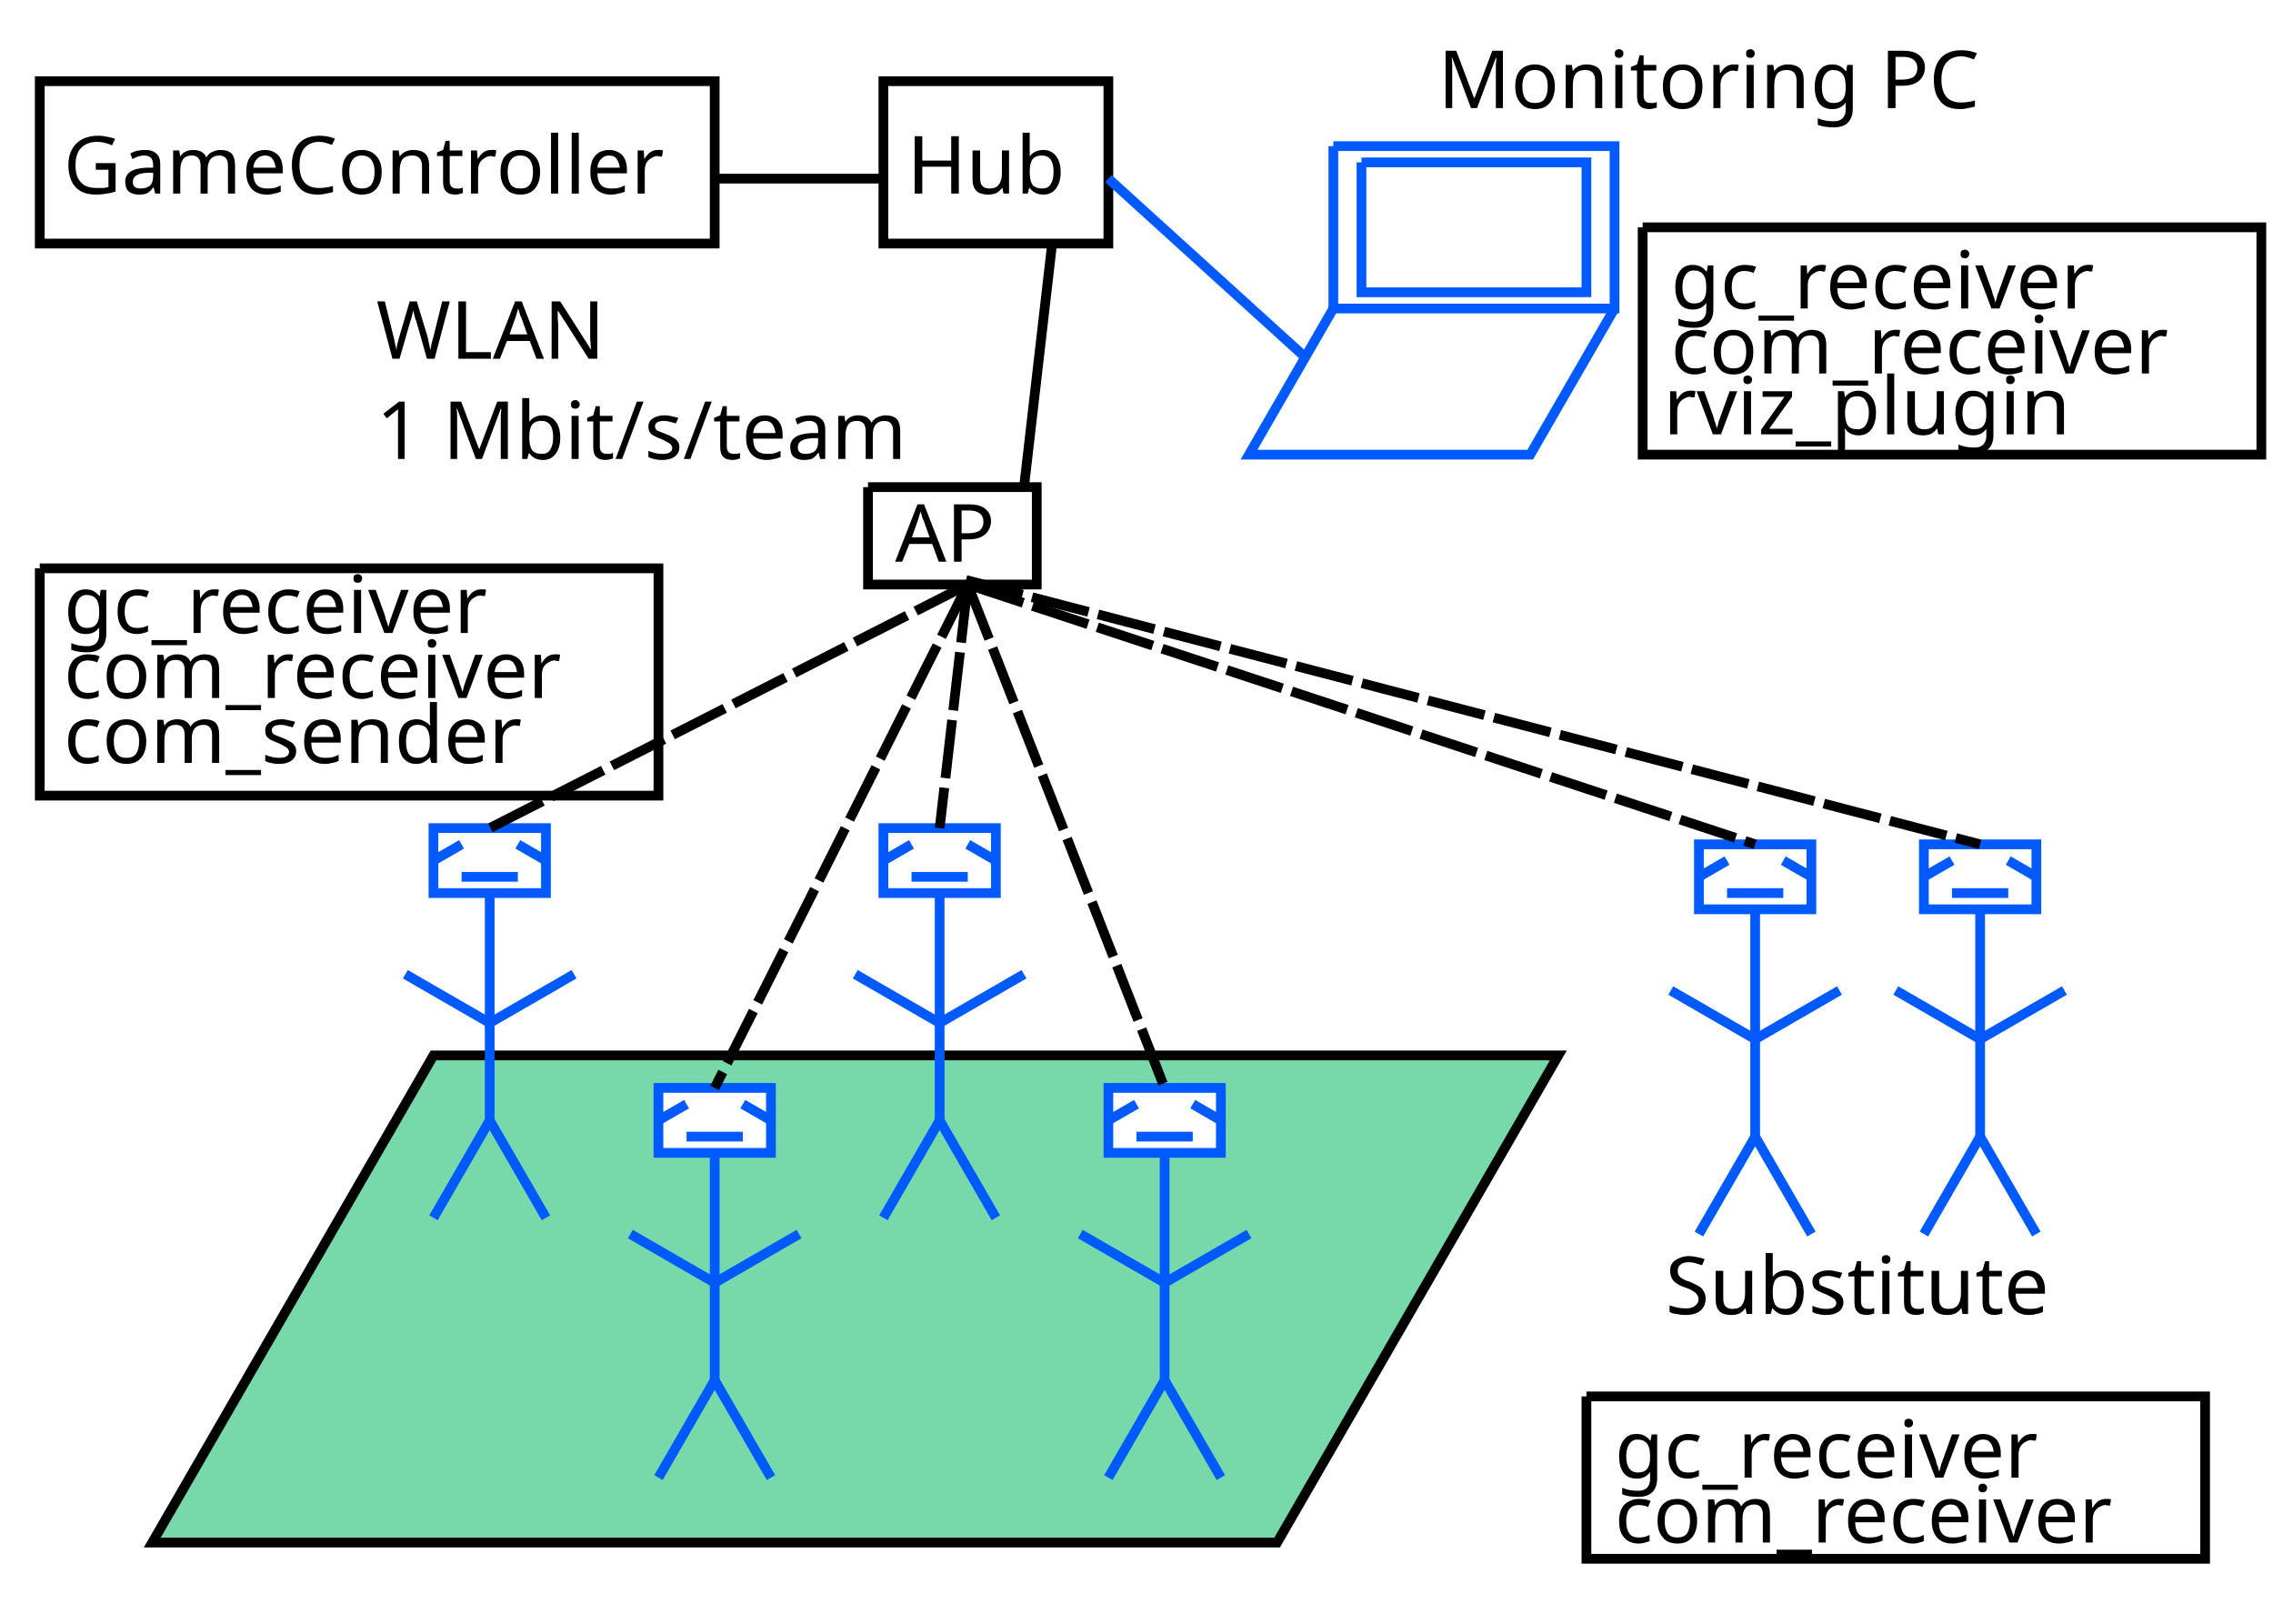
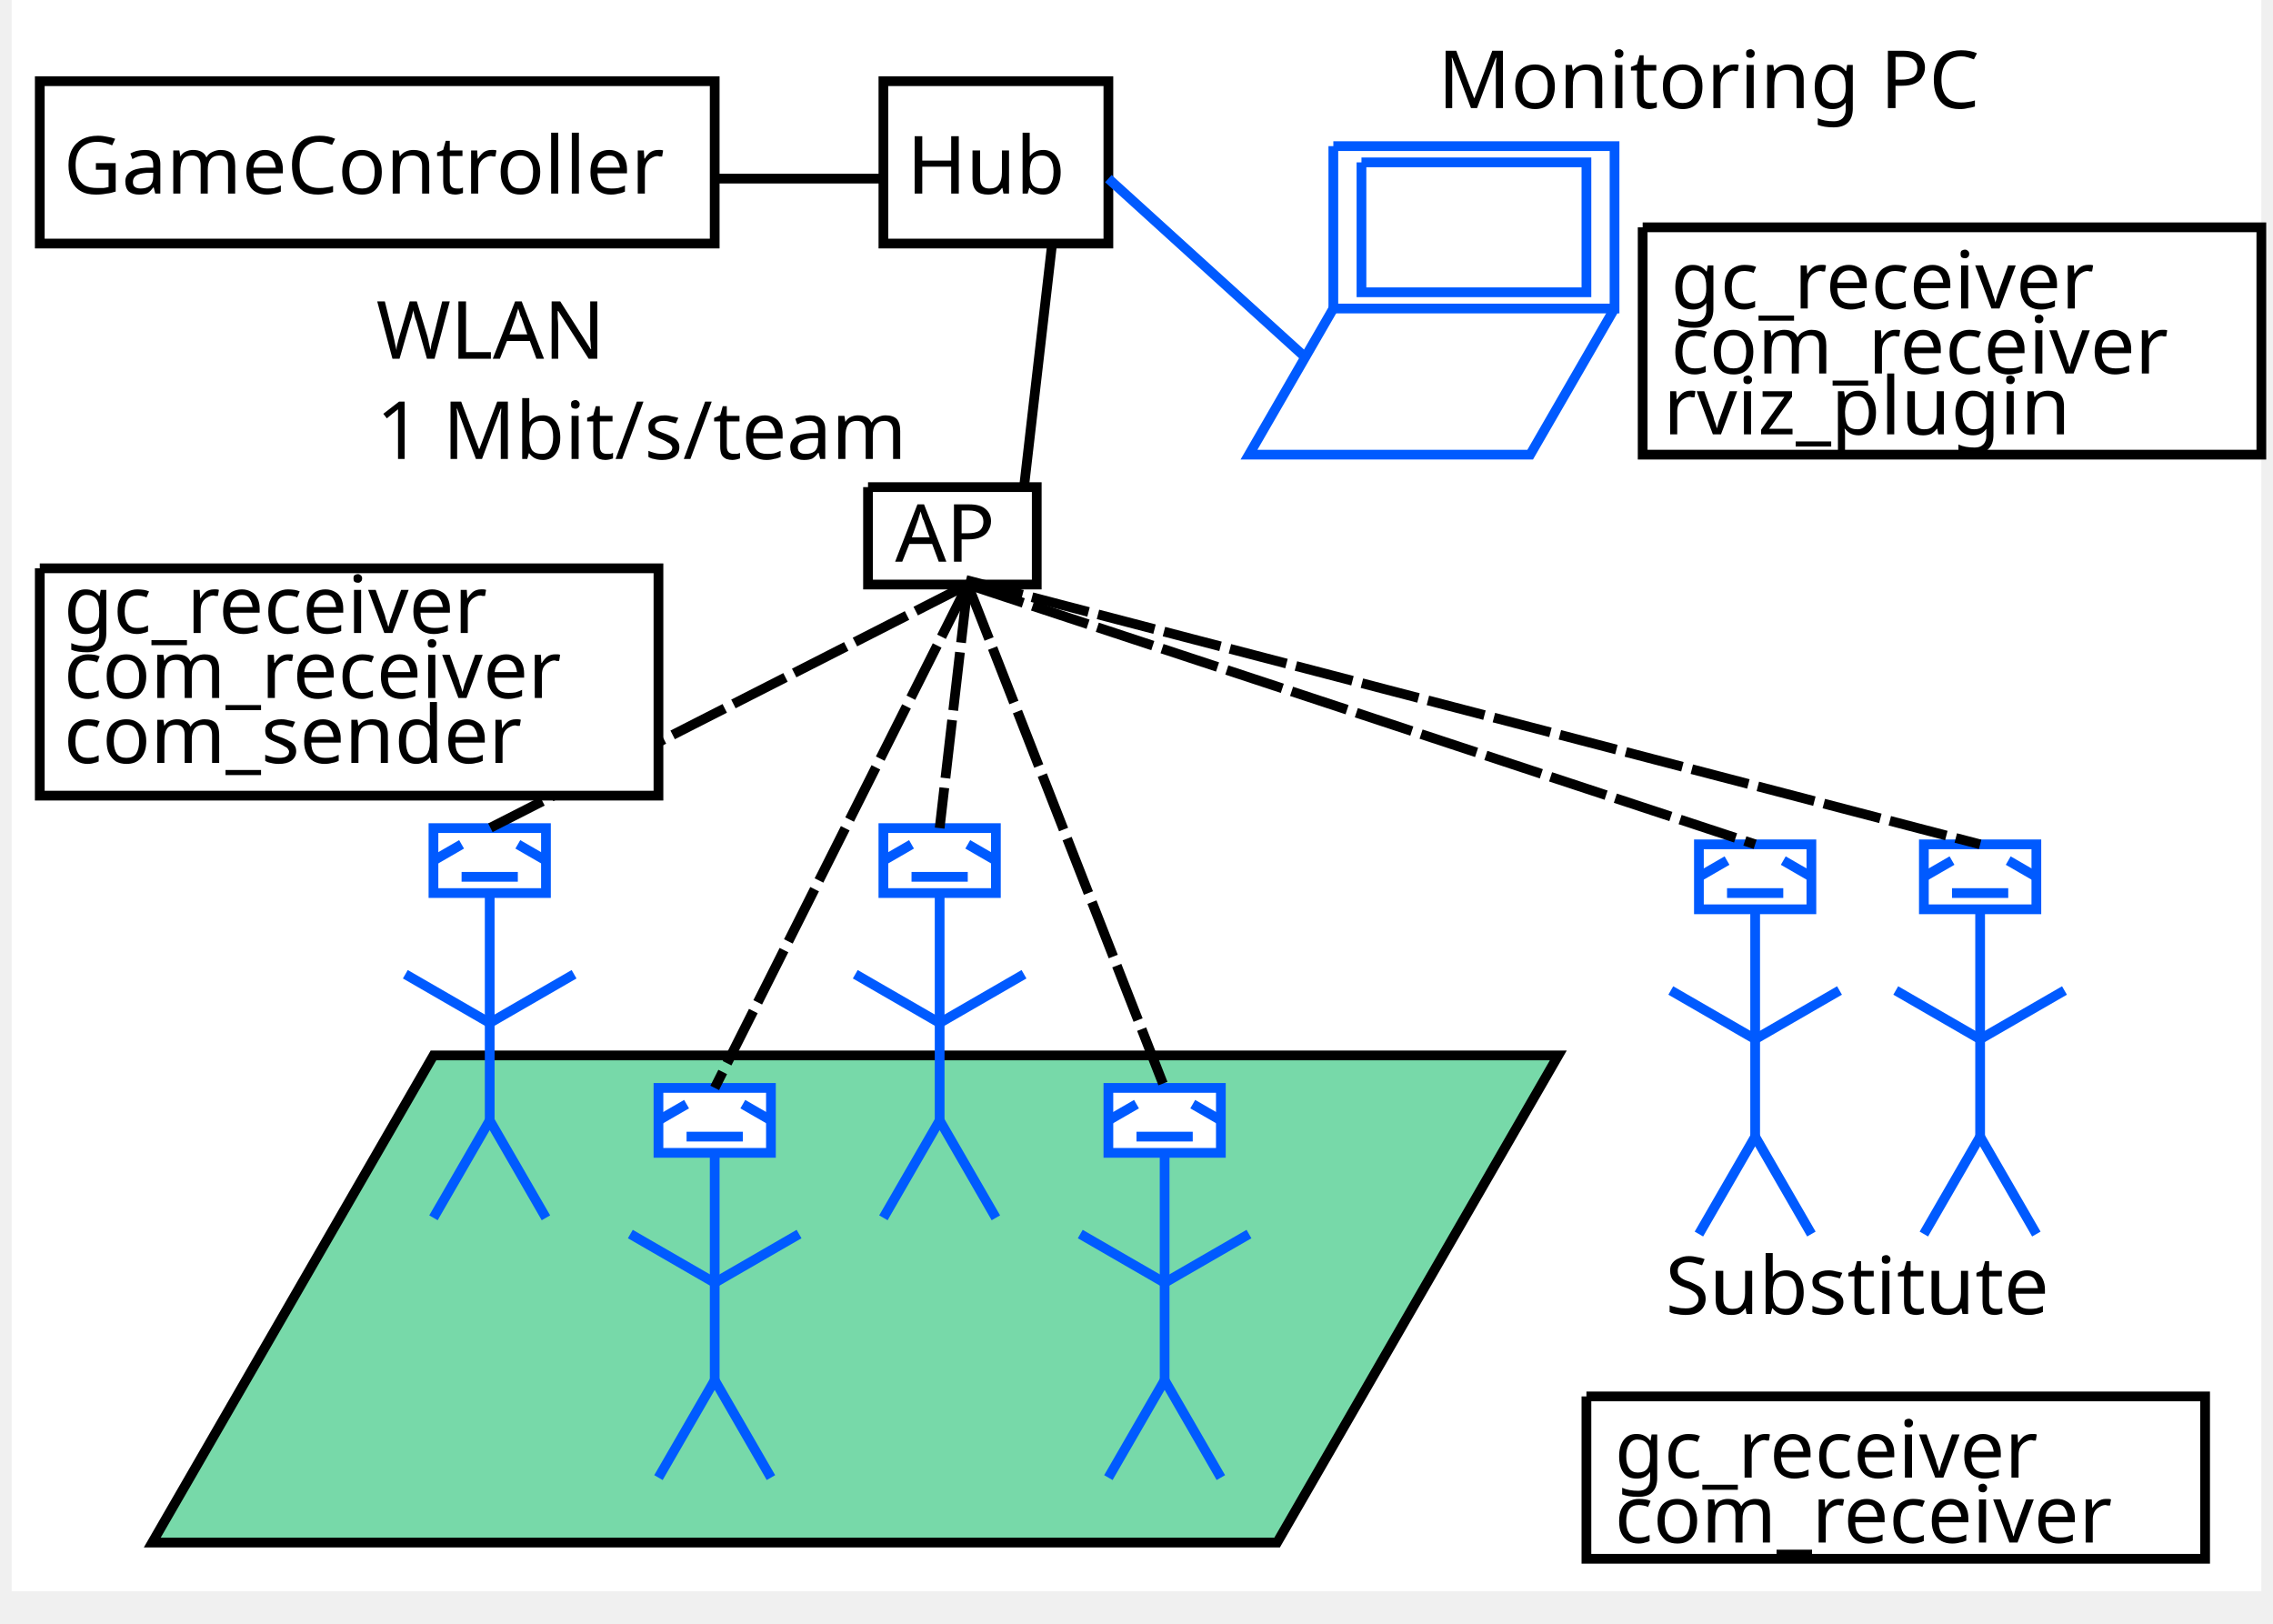
<svg xmlns="http://www.w3.org/2000/svg" width="70mm" height="50mm" viewBox="0 0 70 50" version="1.1" id="svg5">
  <defs id="defs2" />
  <g id="layer1">
-     <rect style="fill:#ffffff;stroke-width:0.3" id="rect321" width="71.014" height="51" x="-0.507" y="-0.5" />
+     <rect style="fill:#ffffff;stroke-width:0.3" id="rect1218" width="69.282" height="49" x="0.359" y="0" />
    <path style="fill:#77d9a9;stroke:#000000;stroke-width:0.3;stroke-dasharray:none" d="M 4.689,47.5 H 39.33 L 47.99,32.5 H 13.349 Z" id="path792" />
-     <path style="fill:none;stroke:#000000;stroke-width:0.3;stroke-dasharray:none" d="m 26.732,15 v 3 h 5.196 v -3 h -5.196" id="path1114" />
+     <path style="fill:#ffffff;stroke:#000000;stroke-width:0.3;stroke-dasharray:none" d="m 26.732,15 v 3 h 5.196 v -3 h -5.196" id="path1114" />
    <text xml:space="preserve" style="font-style:normal;font-variant:normal;font-weight:normal;font-stretch:normal;font-size:2.469px;font-family:sans-serif;-inkscape-font-specification:'sans-serif, Normal';font-variant-ligatures:normal;font-variant-caps:normal;font-variant-numeric:normal;font-variant-east-asian:normal;fill:#000000;stroke:none;stroke-width:0.3;stroke-dasharray:none" x="27.566" y="17.295" id="text1199">
      <tspan id="tspan1197" style="fill:#000000;stroke:none;stroke-width:0.3" x="27.566" y="17.295">AP</tspan>
    </text>
-     <g id="g9809" transform="translate(-3.464102)">
-       <path style="fill:none;stroke:#000000;stroke-width:0.3;stroke-dasharray:none" d="M 4.689,2.5 H 25.474 v 5 H 4.689 Z" id="path794" />
-       <path style="fill:none;stroke:#000000;stroke-width:0.3;stroke-dasharray:none" d="m 30.67,2.5 h 6.928 v 5 h -6.928 z" id="path794-4" />
-       <text xml:space="preserve" style="font-style:normal;font-variant:normal;font-weight:normal;font-stretch:normal;font-size:2.469px;font-family:sans-serif;-inkscape-font-specification:'sans-serif, Normal';font-variant-ligatures:normal;font-variant-caps:normal;font-variant-numeric:normal;font-variant-east-asian:normal;fill:#000000;stroke:none;stroke-width:0.1;stroke-dasharray:none" x="5.416" y="5.963" id="text850">
-         <tspan id="tspan1014" x="5.416" y="5.963">GameController</tspan>
-       </text>
-       <text xml:space="preserve" style="font-style:normal;font-variant:normal;font-weight:normal;font-stretch:normal;font-size:2.469px;font-family:sans-serif;-inkscape-font-specification:'sans-serif, Normal';font-variant-ligatures:normal;font-variant-caps:normal;font-variant-numeric:normal;font-variant-east-asian:normal;fill:#000000;stroke:none;stroke-width:0.1;stroke-dasharray:none" x="31.397" y="5.963" id="text850-0">
-         <tspan id="tspan1014-9" x="31.397" y="5.963">Hub</tspan>
-       </text>
-       <path style="fill:none;stroke:#000000;stroke-width:0.3;stroke-dasharray:none" d="m 25.474,5.5 h 5.196" id="path1250" />
-     </g>
+     <path style="fill:#ffffff;stroke:#000000;stroke-width:0.3;stroke-dasharray:none" d="M 1.225,2.5 H 22.01 v 5 H 1.225 Z" id="path794" />
+     <path style="fill:#ffffff;stroke:#000000;stroke-width:0.3;stroke-dasharray:none" d="m 27.206,2.5 h 6.928 v 5 h -6.928 z" id="path794-4" />
+     <text xml:space="preserve" style="font-style:normal;font-variant:normal;font-weight:normal;font-stretch:normal;font-size:2.469px;font-family:sans-serif;-inkscape-font-specification:'sans-serif, Normal';font-variant-ligatures:normal;font-variant-caps:normal;font-variant-numeric:normal;font-variant-east-asian:normal;fill:#000000;stroke:none;stroke-width:0.1;stroke-dasharray:none" x="1.952" y="5.963" id="text850">
+       <tspan id="tspan1014" x="1.952" y="5.963">GameController</tspan>
+     </text>
+     <text xml:space="preserve" style="font-style:normal;font-variant:normal;font-weight:normal;font-stretch:normal;font-size:2.469px;font-family:sans-serif;-inkscape-font-specification:'sans-serif, Normal';font-variant-ligatures:normal;font-variant-caps:normal;font-variant-numeric:normal;font-variant-east-asian:normal;fill:#000000;stroke:none;stroke-width:0.1;stroke-dasharray:none" x="27.933" y="5.963" id="text850-0">
+       <tspan id="tspan1014-9" x="27.933" y="5.963">Hub</tspan>
+     </text>
+     <path style="fill:none;stroke:#000000;stroke-width:0.3;stroke-dasharray:none" d="m 22.01,5.5 h 5.196" id="path1250" />
    <path style="fill:none;stroke:#000000;stroke-width:0.3;stroke-dasharray:none" d="M 32.402,7.5 31.536,15" id="path1252" />
    <path style="fill:none;stroke:#005aff;stroke-width:0.3;stroke-dasharray:none" d="m 41.062,4.5 h 8.66 v 5 h -8.66 v -5 M 41.928,5 h 6.928 V 9 H 41.928 V 5" id="path1980" />
    <path style="fill:none;stroke:#005aff;stroke-width:0.3;stroke-dasharray:none" d="M 41.062,9.5 38.464,14 h 8.66 l 2.598,-4.5" id="path1982" />
    <text xml:space="preserve" style="font-style:normal;font-variant:normal;font-weight:normal;font-stretch:normal;font-size:2.469px;font-family:sans-serif;-inkscape-font-specification:'sans-serif, Normal';font-variant-ligatures:normal;font-variant-caps:normal;font-variant-numeric:normal;font-variant-east-asian:normal;fill:#000000;stroke:none;stroke-width:0.3;stroke-dasharray:none" x="44.285" y="3.328" id="text2012">
      <tspan id="tspan2010" style="fill:#000000;stroke:none;stroke-width:0.3" x="44.285" y="3.328">Monitoring PC</tspan>
    </text>
    <path style="fill:#000000;stroke:#005aff;stroke-width:0.3;stroke-dasharray:none" d="M 34.134,5.5 40.196,11" id="path2068" />
    <g id="g4746">
      <path style="fill:none;stroke:#005aff;stroke-width:0.3;stroke-dasharray:none" d="M 15.081,34.5 V 27.5 H 13.349 V 25.5 h 3.464 v 2 h -1.732" id="path4545" />
      <path style="fill:none;stroke:#005aff;stroke-width:0.3;stroke-dasharray:none" d="m 13.349,37.5 1.732,-3 1.732,3" id="path4547" />
      <path style="fill:none;stroke:#005aff;stroke-width:0.3;stroke-dasharray:none" d="m 12.483,30 2.598,1.5 2.598,-1.5" id="path4549" />
      <path style="fill:none;stroke:#005aff;stroke-width:0.3;stroke-dasharray:none" d="m 14.215,27 h 1.732" id="path4734" />
      <path style="fill:none;stroke:#005aff;stroke-width:0.3;stroke-dasharray:none" d="m 14.215,26 -0.866,0.5" id="path4736" />
      <path style="fill:none;stroke:#005aff;stroke-width:0.3;stroke-dasharray:none" d="m 15.947,26 0.866,0.5" id="path4738" />
    </g>
    <g id="g4746-9" transform="translate(13.85641)">
      <path style="fill:none;stroke:#005aff;stroke-width:0.3;stroke-dasharray:none" d="M 15.081,34.5 V 27.5 H 13.349 V 25.5 h 3.464 v 2 h -1.732" id="path4545-3" />
      <path style="fill:none;stroke:#005aff;stroke-width:0.3;stroke-dasharray:none" d="m 13.349,37.5 1.732,-3 1.732,3" id="path4547-7" />
      <path style="fill:none;stroke:#005aff;stroke-width:0.3;stroke-dasharray:none" d="m 12.483,30 2.598,1.5 2.598,-1.5" id="path4549-8" />
      <path style="fill:none;stroke:#005aff;stroke-width:0.3;stroke-dasharray:none" d="m 14.215,27 h 1.732" id="path4734-4" />
      <path style="fill:none;stroke:#005aff;stroke-width:0.3;stroke-dasharray:none" d="m 14.215,26 -0.866,0.5" id="path4736-0" />
      <path style="fill:none;stroke:#005aff;stroke-width:0.3;stroke-dasharray:none" d="m 15.947,26 0.866,0.5" id="path4738-8" />
    </g>
    <path style="fill:#ffffff;stroke:#005aff;stroke-width:0.3;stroke-dasharray:none" d="M 22.01,42.5 V 35.5 H 20.278 V 33.5 H 23.742 V 35.5 h -1.732" id="path4545-38" />
    <path style="fill:none;stroke:#005aff;stroke-width:0.3;stroke-dasharray:none" d="m 20.278,45.5 1.732,-3 1.732,3" id="path4547-1" />
    <path style="fill:none;stroke:#005aff;stroke-width:0.3;stroke-dasharray:none" d="M 19.412,38 22.01,39.5 24.608,38" id="path4549-9" />
    <path style="fill:none;stroke:#005aff;stroke-width:0.3;stroke-dasharray:none" d="m 21.144,35 h 1.732" id="path4734-1" />
    <path style="fill:none;stroke:#005aff;stroke-width:0.3;stroke-dasharray:none" d="m 21.144,34 -0.866,0.5" id="path4736-7" />
    <path style="fill:none;stroke:#005aff;stroke-width:0.3;stroke-dasharray:none" d="m 22.876,34 0.866,0.5" id="path4738-5" />
    <path style="fill:#ffffff;stroke:#005aff;stroke-width:0.3;stroke-dasharray:none" d="M 35.866,42.5 V 35.5 h -1.732 v -2 h 3.464 V 35.5 h -1.732" id="path4545-4" />
    <path style="fill:none;stroke:#005aff;stroke-width:0.3;stroke-dasharray:none" d="m 34.134,45.5 1.732,-3 1.732,3" id="path4547-4" />
    <path style="fill:none;stroke:#005aff;stroke-width:0.3;stroke-dasharray:none" d="M 33.268,38 35.866,39.5 38.464,38" id="path4549-4" />
    <path style="fill:none;stroke:#005aff;stroke-width:0.3;stroke-dasharray:none" d="M 35,35 H 36.732" id="path4734-7" />
    <path style="fill:none;stroke:#005aff;stroke-width:0.3;stroke-dasharray:none" d="m 35,34 -0.866,0.5" id="path4736-8" />
    <path style="fill:none;stroke:#005aff;stroke-width:0.3;stroke-dasharray:none" d="m 36.732,34 0.866,0.5" id="path4738-9" />
    <g id="g4746-3" transform="translate(38.97114,0.500004)">
      <path style="fill:none;stroke:#005aff;stroke-width:0.3;stroke-dasharray:none" d="M 15.081,34.5 V 27.5 H 13.349 V 25.5 h 3.464 v 2 h -1.732" id="path4545-7" />
      <path style="fill:none;stroke:#005aff;stroke-width:0.3;stroke-dasharray:none" d="m 13.349,37.5 1.732,-3 1.732,3" id="path4547-9" />
      <path style="fill:none;stroke:#005aff;stroke-width:0.3;stroke-dasharray:none" d="m 12.483,30 2.598,1.5 2.598,-1.5" id="path4549-97" />
      <path style="fill:none;stroke:#005aff;stroke-width:0.3;stroke-dasharray:none" d="m 14.215,27 h 1.732" id="path4734-2" />
      <path style="fill:none;stroke:#005aff;stroke-width:0.3;stroke-dasharray:none" d="m 14.215,26 -0.866,0.5" id="path4736-2" />
      <path style="fill:none;stroke:#005aff;stroke-width:0.3;stroke-dasharray:none" d="m 15.947,26 0.866,0.5" id="path4738-4" />
    </g>
    <g id="g4746-28" transform="translate(45.89935,0.500002)">
      <path style="fill:none;stroke:#005aff;stroke-width:0.3;stroke-dasharray:none" d="M 15.081,34.5 V 27.5 H 13.349 V 25.5 h 3.464 v 2 h -1.732" id="path4545-41" />
      <path style="fill:none;stroke:#005aff;stroke-width:0.3;stroke-dasharray:none" d="m 13.349,37.5 1.732,-3 1.732,3" id="path4547-0" />
      <path style="fill:none;stroke:#005aff;stroke-width:0.3;stroke-dasharray:none" d="m 12.483,30 2.598,1.5 2.598,-1.5" id="path4549-5" />
      <path style="fill:none;stroke:#005aff;stroke-width:0.3;stroke-dasharray:none" d="m 14.215,27 h 1.732" id="path4734-0" />
      <path style="fill:none;stroke:#005aff;stroke-width:0.3;stroke-dasharray:none" d="m 14.215,26 -0.866,0.5" id="path4736-6" />
      <path style="fill:none;stroke:#005aff;stroke-width:0.3;stroke-dasharray:none" d="m 15.947,26 0.866,0.5" id="path4738-93" />
    </g>
    <text xml:space="preserve" style="font-style:normal;font-variant:normal;font-weight:normal;font-stretch:normal;font-size:2.469px;font-family:sans-serif;-inkscape-font-specification:'sans-serif, Normal';font-variant-ligatures:normal;font-variant-caps:normal;font-variant-numeric:normal;font-variant-east-asian:normal;fill:#000000;stroke:none;stroke-width:0.3;stroke-dasharray:none" x="51.293" y="40.463" id="text5002">
      <tspan id="tspan5000" style="fill:#000000;stroke:none;stroke-width:0.3" x="51.293" y="40.463">Substitute</tspan>
    </text>
    <path style="fill:none;stroke:#000000;stroke-width:0.3;stroke-dasharray:1.8,0.3;stroke-dashoffset:0" d="M 29.804,18 15.081,25.5" id="path6771" />
    <path style="fill:none;stroke:#000000;stroke-width:0.3;stroke-dasharray:1.8,0.3;stroke-dashoffset:0" d="M 29.804,18 22.01,33.5" id="path6773" />
    <path style="fill:none;stroke:#000000;stroke-width:0.3;stroke-dasharray:1.8,0.3;stroke-dashoffset:0" d="m 29.804,18 -0.866,7.5" id="path6775" />
    <path style="fill:none;stroke:#000000;stroke-width:0.3;stroke-dasharray:1.8, 0.3;stroke-dashoffset:0" d="M 29.749,17.86 60.981,26" id="path6779" />
    <text xml:space="preserve" style="font-style:normal;font-variant:normal;font-weight:normal;font-stretch:normal;font-size:2.469px;font-family:sans-serif;-inkscape-font-specification:'sans-serif, Normal';font-variant-ligatures:normal;font-variant-caps:normal;font-variant-numeric:normal;font-variant-east-asian:normal;fill:#000000;stroke:none;stroke-width:0.3;stroke-dasharray:none;stroke-dashoffset:0" x="11.584" y="11.047" id="text6783">
      <tspan id="tspan6785" x="11.584" y="11.047">WLAN</tspan>
      <tspan id="tspan6787" x="11.584" y="14.133">1 Mbit/s/team</tspan>
    </text>
    <path style="fill:none;stroke:#000000;stroke-width:0.3;stroke-dasharray:1.8, 0.3;stroke-dashoffset:0" d="m 29.804,18 6.062,15.5" id="path6791" />
    <path style="fill:none;stroke:#000000;stroke-width:0.3;stroke-dasharray:1.8, 0.3;stroke-dashoffset:0" d="m 29.804,18 24.249,8" id="path6793" />
-     <g id="g8667">
-       <text xml:space="preserve" style="font-style:normal;font-variant:normal;font-weight:normal;font-stretch:normal;font-size:2.469px;font-family:sans-serif;-inkscape-font-specification:'sans-serif, Normal';font-variant-ligatures:normal;font-variant-caps:normal;font-variant-numeric:normal;font-variant-east-asian:normal;fill:#000000;stroke:none;stroke-width:0.3;stroke-dasharray:1.8, 0.3;stroke-dashoffset:0" x="1.961" y="19.49" id="text8648">
-         <tspan id="tspan8646" style="fill:#000000;stroke:none;stroke-width:0.3" x="1.961" y="19.49">gc_receiver</tspan>
-       </text>
-       <text xml:space="preserve" style="font-style:normal;font-variant:normal;font-weight:normal;font-stretch:normal;font-size:2.469px;font-family:sans-serif;-inkscape-font-specification:'sans-serif, Normal';font-variant-ligatures:normal;font-variant-caps:normal;font-variant-numeric:normal;font-variant-east-asian:normal;fill:#000000;stroke:none;stroke-width:0.3;stroke-dasharray:1.8, 0.3;stroke-dashoffset:0" x="1.961" y="21.49" id="text8652">
-         <tspan id="tspan8650" style="stroke-width:0.3" x="1.961" y="21.49">com_receiver</tspan>
-       </text>
-       <text xml:space="preserve" style="font-style:normal;font-variant:normal;font-weight:normal;font-stretch:normal;font-size:2.469px;font-family:sans-serif;-inkscape-font-specification:'sans-serif, Normal';font-variant-ligatures:normal;font-variant-caps:normal;font-variant-numeric:normal;font-variant-east-asian:normal;fill:#000000;stroke:none;stroke-width:0.3;stroke-dasharray:1.8, 0.3;stroke-dashoffset:0" x="1.961" y="23.49" id="text8656">
-         <tspan id="tspan8654" style="stroke-width:0.3" x="1.961" y="23.49">com_sender</tspan>
-       </text>
-       <path style="fill:none;stroke:#000000;stroke-width:0.3;stroke-dasharray:none;stroke-dashoffset:0" d="m 1.225,17.5 v 7 l 19.053,0 v -7 l -19.053,0" id="path8658" />
-     </g>
+     <path style="fill:#ffffff;stroke:#000000;stroke-width:0.3;stroke-dasharray:none;stroke-dashoffset:0" d="m 1.225,17.5 v 7 H 20.278 v -7 H 1.225" id="path8658" />
+     <text xml:space="preserve" style="font-style:normal;font-variant:normal;font-weight:normal;font-stretch:normal;font-size:2.469px;font-family:sans-serif;-inkscape-font-specification:'sans-serif, Normal';font-variant-ligatures:normal;font-variant-caps:normal;font-variant-numeric:normal;font-variant-east-asian:normal;fill:#000000;stroke:none;stroke-width:0.3;stroke-dasharray:1.8, 0.3;stroke-dashoffset:0" x="1.961" y="19.49" id="text8648">
+       <tspan id="tspan8646" style="fill:#000000;stroke:none;stroke-width:0.3" x="1.961" y="19.49">gc_receiver</tspan>
+     </text>
+     <text xml:space="preserve" style="font-style:normal;font-variant:normal;font-weight:normal;font-stretch:normal;font-size:2.469px;font-family:sans-serif;-inkscape-font-specification:'sans-serif, Normal';font-variant-ligatures:normal;font-variant-caps:normal;font-variant-numeric:normal;font-variant-east-asian:normal;fill:#000000;stroke:none;stroke-width:0.3;stroke-dasharray:1.8, 0.3;stroke-dashoffset:0" x="1.961" y="21.49" id="text8652">
+       <tspan id="tspan8650" style="stroke-width:0.3" x="1.961" y="21.49">com_receiver</tspan>
+     </text>
+     <path style="fill:#ffffff;stroke:#000000;stroke-width:0.3;stroke-dasharray:none;stroke-dashoffset:0" d="m 48.856,43 0,5 19.053,0 v -5 l -19.053,0" id="path8658-1" />
+     <text xml:space="preserve" style="font-style:normal;font-variant:normal;font-weight:normal;font-stretch:normal;font-size:2.469px;font-family:sans-serif;-inkscape-font-specification:'sans-serif, Normal';font-variant-ligatures:normal;font-variant-caps:normal;font-variant-numeric:normal;font-variant-east-asian:normal;fill:#000000;stroke:none;stroke-width:0.3;stroke-dasharray:1.8, 0.3;stroke-dashoffset:0" x="1.961" y="23.49" id="text8656">
+       <tspan id="tspan8654" style="stroke-width:0.3" x="1.961" y="23.49">com_sender</tspan>
+     </text>
    <text xml:space="preserve" style="font-style:normal;font-variant:normal;font-weight:normal;font-stretch:normal;font-size:2.469px;font-family:sans-serif;-inkscape-font-specification:'sans-serif, Normal';font-variant-ligatures:normal;font-variant-caps:normal;font-variant-numeric:normal;font-variant-east-asian:normal;fill:#000000;stroke:none;stroke-width:0.3;stroke-dasharray:1.8, 0.3;stroke-dashoffset:0" x="49.722" y="45.5" id="text8648-1">
      <tspan id="tspan8646-3" style="fill:#000000;stroke:none;stroke-width:0.3" x="49.722" y="45.5">gc_receiver</tspan>
    </text>
    <text xml:space="preserve" style="font-style:normal;font-variant:normal;font-weight:normal;font-stretch:normal;font-size:2.469px;font-family:sans-serif;-inkscape-font-specification:'sans-serif, Normal';font-variant-ligatures:normal;font-variant-caps:normal;font-variant-numeric:normal;font-variant-east-asian:normal;fill:#000000;stroke:none;stroke-width:0.3;stroke-dasharray:1.8, 0.3;stroke-dashoffset:0" x="49.722" y="47.5" id="text8652-3">
      <tspan id="tspan8650-1" style="fill:#000000;stroke-width:0.3" x="49.722" y="47.5">com_receiver</tspan>
    </text>
+     <path style="fill:#ffffff;stroke:#000000;stroke-width:0.3;stroke-dasharray:none;stroke-dashoffset:0" d="m 50.588,7 v 7 l 19.053,0 V 7 L 50.588,7" id="path8658-7" />
    <text xml:space="preserve" style="font-style:normal;font-variant:normal;font-weight:normal;font-stretch:normal;font-size:2.469px;font-family:sans-serif;-inkscape-font-specification:'sans-serif, Normal';font-variant-ligatures:normal;font-variant-caps:normal;font-variant-numeric:normal;font-variant-east-asian:normal;fill:#000000;stroke:none;stroke-width:0.3;stroke-dasharray:1.8, 0.3;stroke-dashoffset:0" x="51.454" y="11.5" id="text8652-3-2">
      <tspan id="tspan8650-1-9" style="fill:#000000;stroke-width:0.3" x="51.454" y="11.5">com_receiver</tspan>
    </text>
-     <path style="fill:none;stroke:#000000;stroke-width:0.3;stroke-dasharray:none;stroke-dashoffset:0" d="m 48.856,43 0,5 19.053,0 v -5 l -19.053,0" id="path8658-1" />
    <text xml:space="preserve" style="font-style:normal;font-variant:normal;font-weight:normal;font-stretch:normal;font-size:2.469px;font-family:sans-serif;-inkscape-font-specification:'sans-serif, Normal';font-variant-ligatures:normal;font-variant-caps:normal;font-variant-numeric:normal;font-variant-east-asian:normal;fill:#000000;stroke:none;stroke-width:0.3;stroke-dasharray:1.8, 0.3;stroke-dashoffset:0" x="51.454" y="9.5" id="text8648-0">
      <tspan id="tspan8646-7" style="fill:#000000;stroke:none;stroke-width:0.3" x="51.454" y="9.5">gc_receiver</tspan>
    </text>
-     <path style="fill:none;stroke:#000000;stroke-width:0.3;stroke-dasharray:none;stroke-dashoffset:0" d="m 50.588,7 v 7 l 19.053,0 V 7 L 50.588,7" id="path8658-7" />
    <text xml:space="preserve" style="font-style:normal;font-variant:normal;font-weight:normal;font-stretch:normal;font-size:2.469px;font-family:sans-serif;-inkscape-font-specification:'sans-serif, Normal';font-variant-ligatures:normal;font-variant-caps:normal;font-variant-numeric:normal;font-variant-east-asian:normal;fill:#000000;stroke:none;stroke-width:0.3;stroke-dasharray:none;stroke-dashoffset:0" x="51.231" y="13.376" id="text8939">
      <tspan id="tspan8937" style="fill:#000000;stroke:none;stroke-width:0.3" x="51.231" y="13.376">rviz_plugin</tspan>
    </text>
  </g>
</svg>
